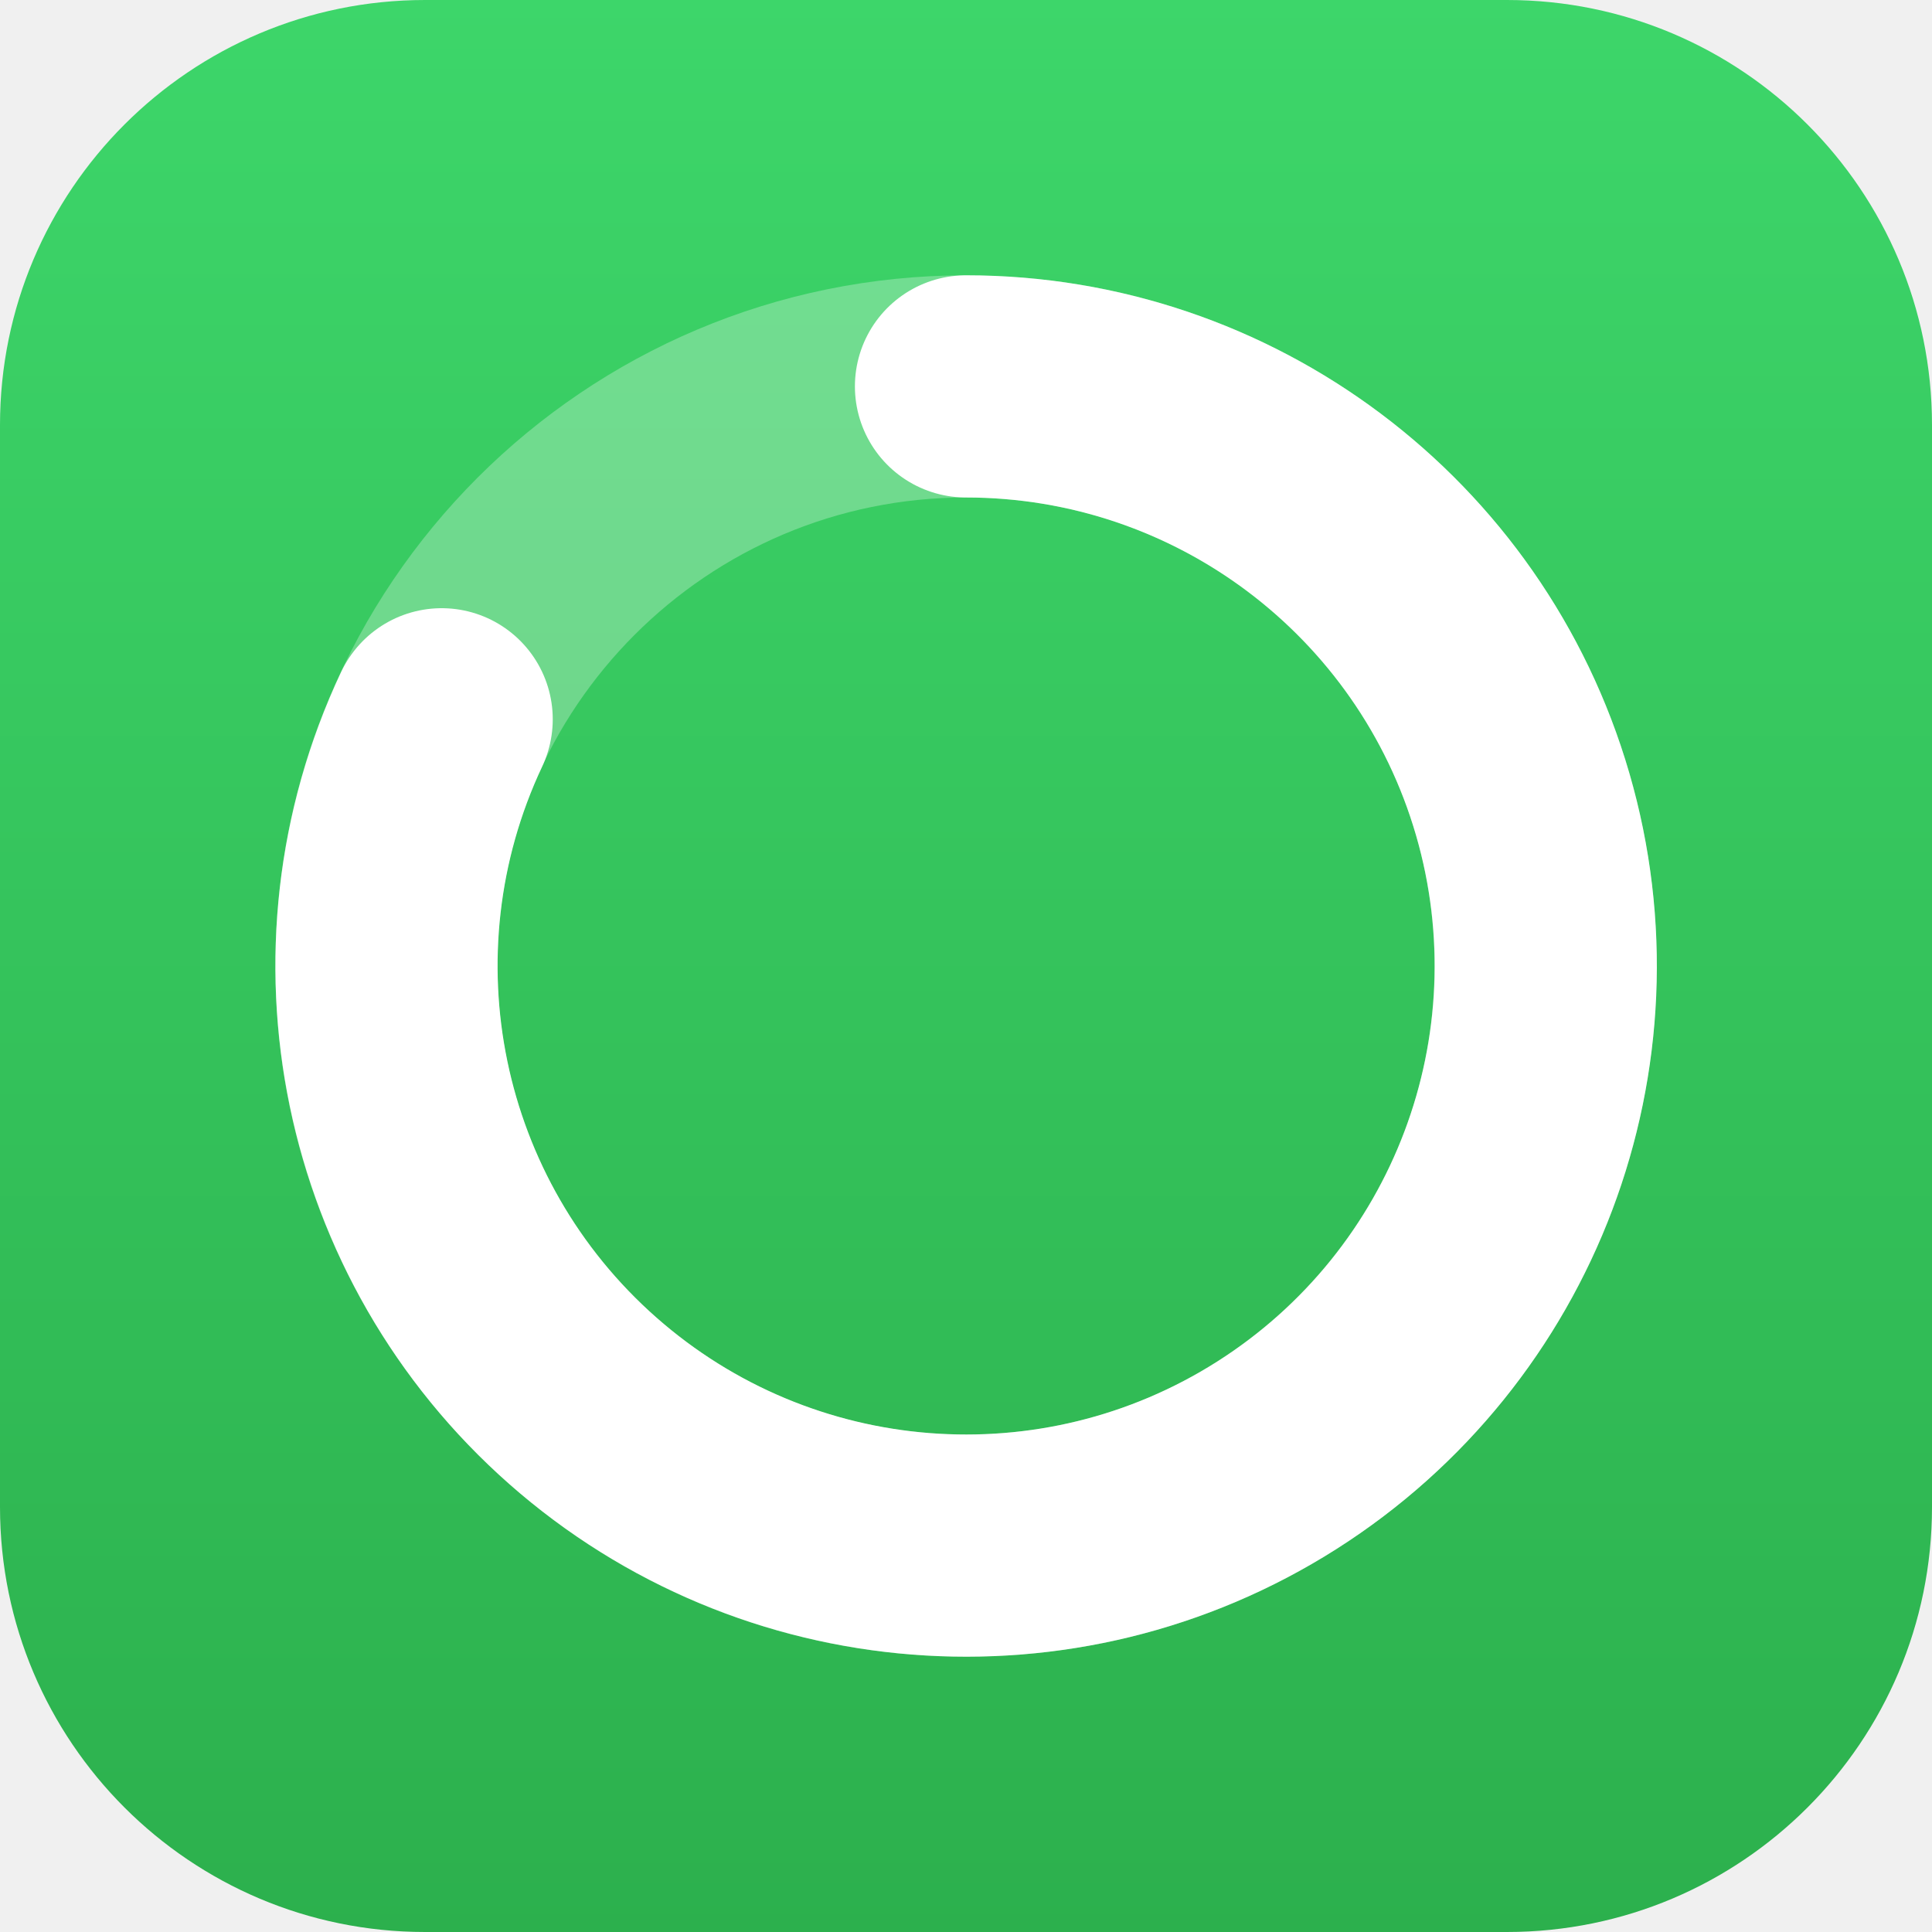
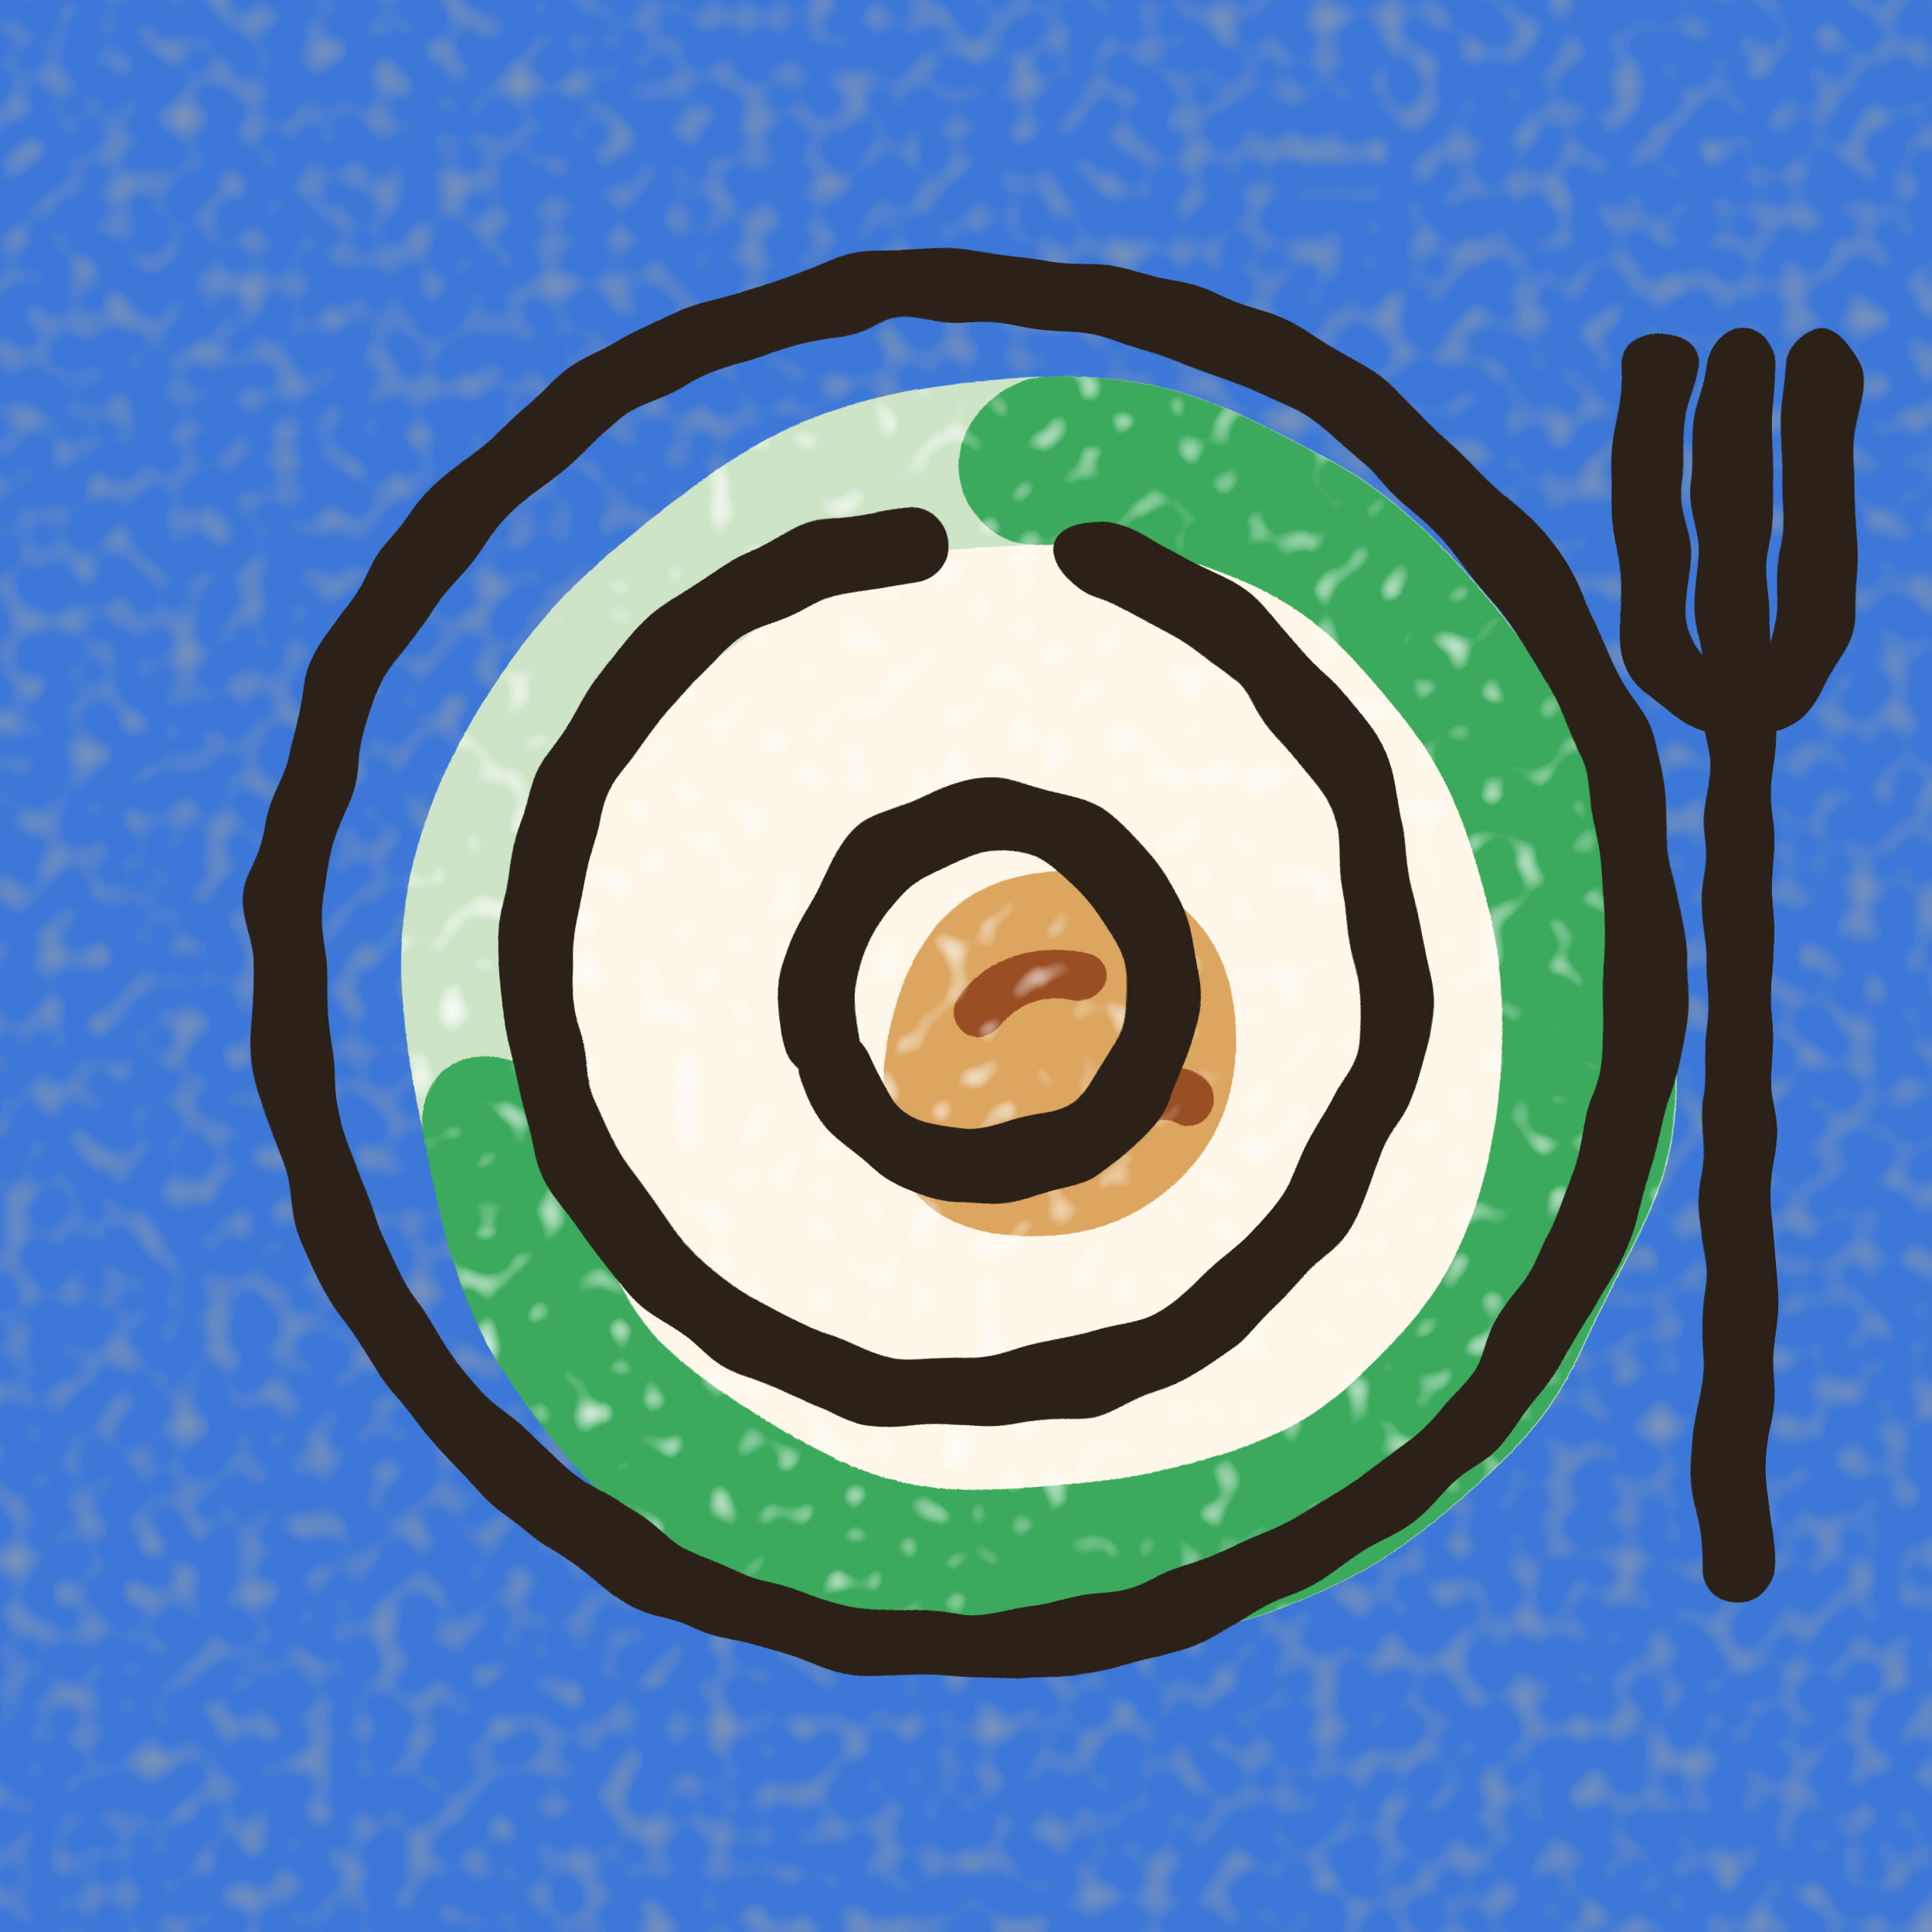
- <svg xmlns="http://www.w3.org/2000/svg" viewBox="0 0 100 100">
+ <svg xmlns="http://www.w3.org/2000/svg" viewBox="0 0 64 64">
  <defs>
-     <linearGradient id="g" x1="0" y1="0" x2="0" y2="1">
-       <stop offset="0" stop-color="#3dd66a" />
-       <stop offset="1" stop-color="#2cb04d" />
-     </linearGradient>
+     <filter id="c-grain" x="-10%" y="-10%" width="120%" height="120%" color-interpolation-filters="sRGB">
+       <feTurbulence type="fractalNoise" baseFrequency=".07" numOctaves="2" seed="4" result="w" />
+       <feDisplacementMap in="SourceGraphic" in2="w" scale="2.2" xChannelSelector="R" yChannelSelector="G" result="d" />
+       <feTurbulence type="fractalNoise" baseFrequency=".9" numOctaves="1" seed="9" />
+       <feColorMatrix values="0 0 0 0 1 0 0 0 0 1 0 0 0 0 1 3.5 0 0 0 -2.05" />
+       <feComposite in2="d" operator="in" />
+       <feMerge>
+         <feMergeNode in="d" />
+         <feMergeNode />
+       </feMerge>
+     </filter>
+     <filter id="c-ink" x="-8%" y="-8%" width="116%" height="116%">
+       <feTurbulence type="fractalNoise" baseFrequency=".22" numOctaves="2" seed="13" />
+       <feDisplacementMap in="SourceGraphic" scale="1.2" xChannelSelector="R" yChannelSelector="G" />
+     </filter>
+     <filter id="c-paper">
+       <feTurbulence type="fractalNoise" baseFrequency=".9" numOctaves="1" seed="2" />
+       <feColorMatrix values="0 0 0 0 .55 0 0 0 0 .45 0 0 0 0 .3 0 0 0 -1.2 .62" />
+       <feComposite in2="SourceGraphic" operator="in" />
+     </filter>
  </defs>
-   <rect width="100" height="100" rx="22" fill="url(#g)" />
-   <circle cx="50" cy="50" r="30" fill="none" stroke="#fff" stroke-opacity=".28" stroke-width="11.5" />
-   <path d="M50 20 A30 30 0 1 1 22.86 37.23" fill="none" stroke="#fff" stroke-width="11.5" stroke-linecap="round" />
+   <rect width="64" height="64" fill="#3D78D8" />
+   <rect width="64" height="64" fill="#3D78D8" filter="url(#c-paper)" />
+   <g filter="url(#c-grain)" style="isolation:isolate" transform="translate(2.2 1.8)">
+     <circle cx="32" cy="32" r="21" fill="#FFF8EA" />
+     <circle cx="32" cy="32" r="18.5" fill="none" stroke="#3BAA5C" stroke-opacity=".25" stroke-width="5" />
+     <path d="M32.0 13.5A18.5 18.5 0 1 1 13.8 35.5" fill="none" stroke="#3BAA5C" stroke-width="5" stroke-linecap="round" />
+     <path d="M27 33.5c0-3.6 2.6-6.4 5.8-6.4s5.6 2.6 5.6 6c0 3.5-2.5 5.8-5.8 5.8S27 37 27 33.5Z" fill="#DCA660" />
+     <path d="M30 31.5c.8-1 2-1.3 3.1-.9M35 35c.5-.6 1.3-.8 2-.5" fill="none" stroke="#9A4E24" stroke-width="1.6" stroke-linecap="round" />
+   </g>
+   <g filter="url(#c-ink)" fill="none" stroke="#2b2118" stroke-width="2.4" stroke-linecap="round" stroke-linejoin="round">
+     <circle cx="32" cy="32" r="22.5" />
+     <path d="M36.4 18.5A14.2 14.2 0 1 1 30.2 17.9" />
+     <path d="M27.2 34.6c-.8-4.2 2-7.6 5.6-7.6c3.4 0 5.8 2.6 5.6 6.2c-.2 3.4-2.8 5.6-6 5.4c-2.4-.1-4-1.4-4.8-3.2" />
+     <path d="M57.5 12v14M54.8 12v8.2c0 2 1.2 3 2.7 3s2.7-1 2.7-3V12M57.5 23.4V52" />
+   </g>
</svg>
